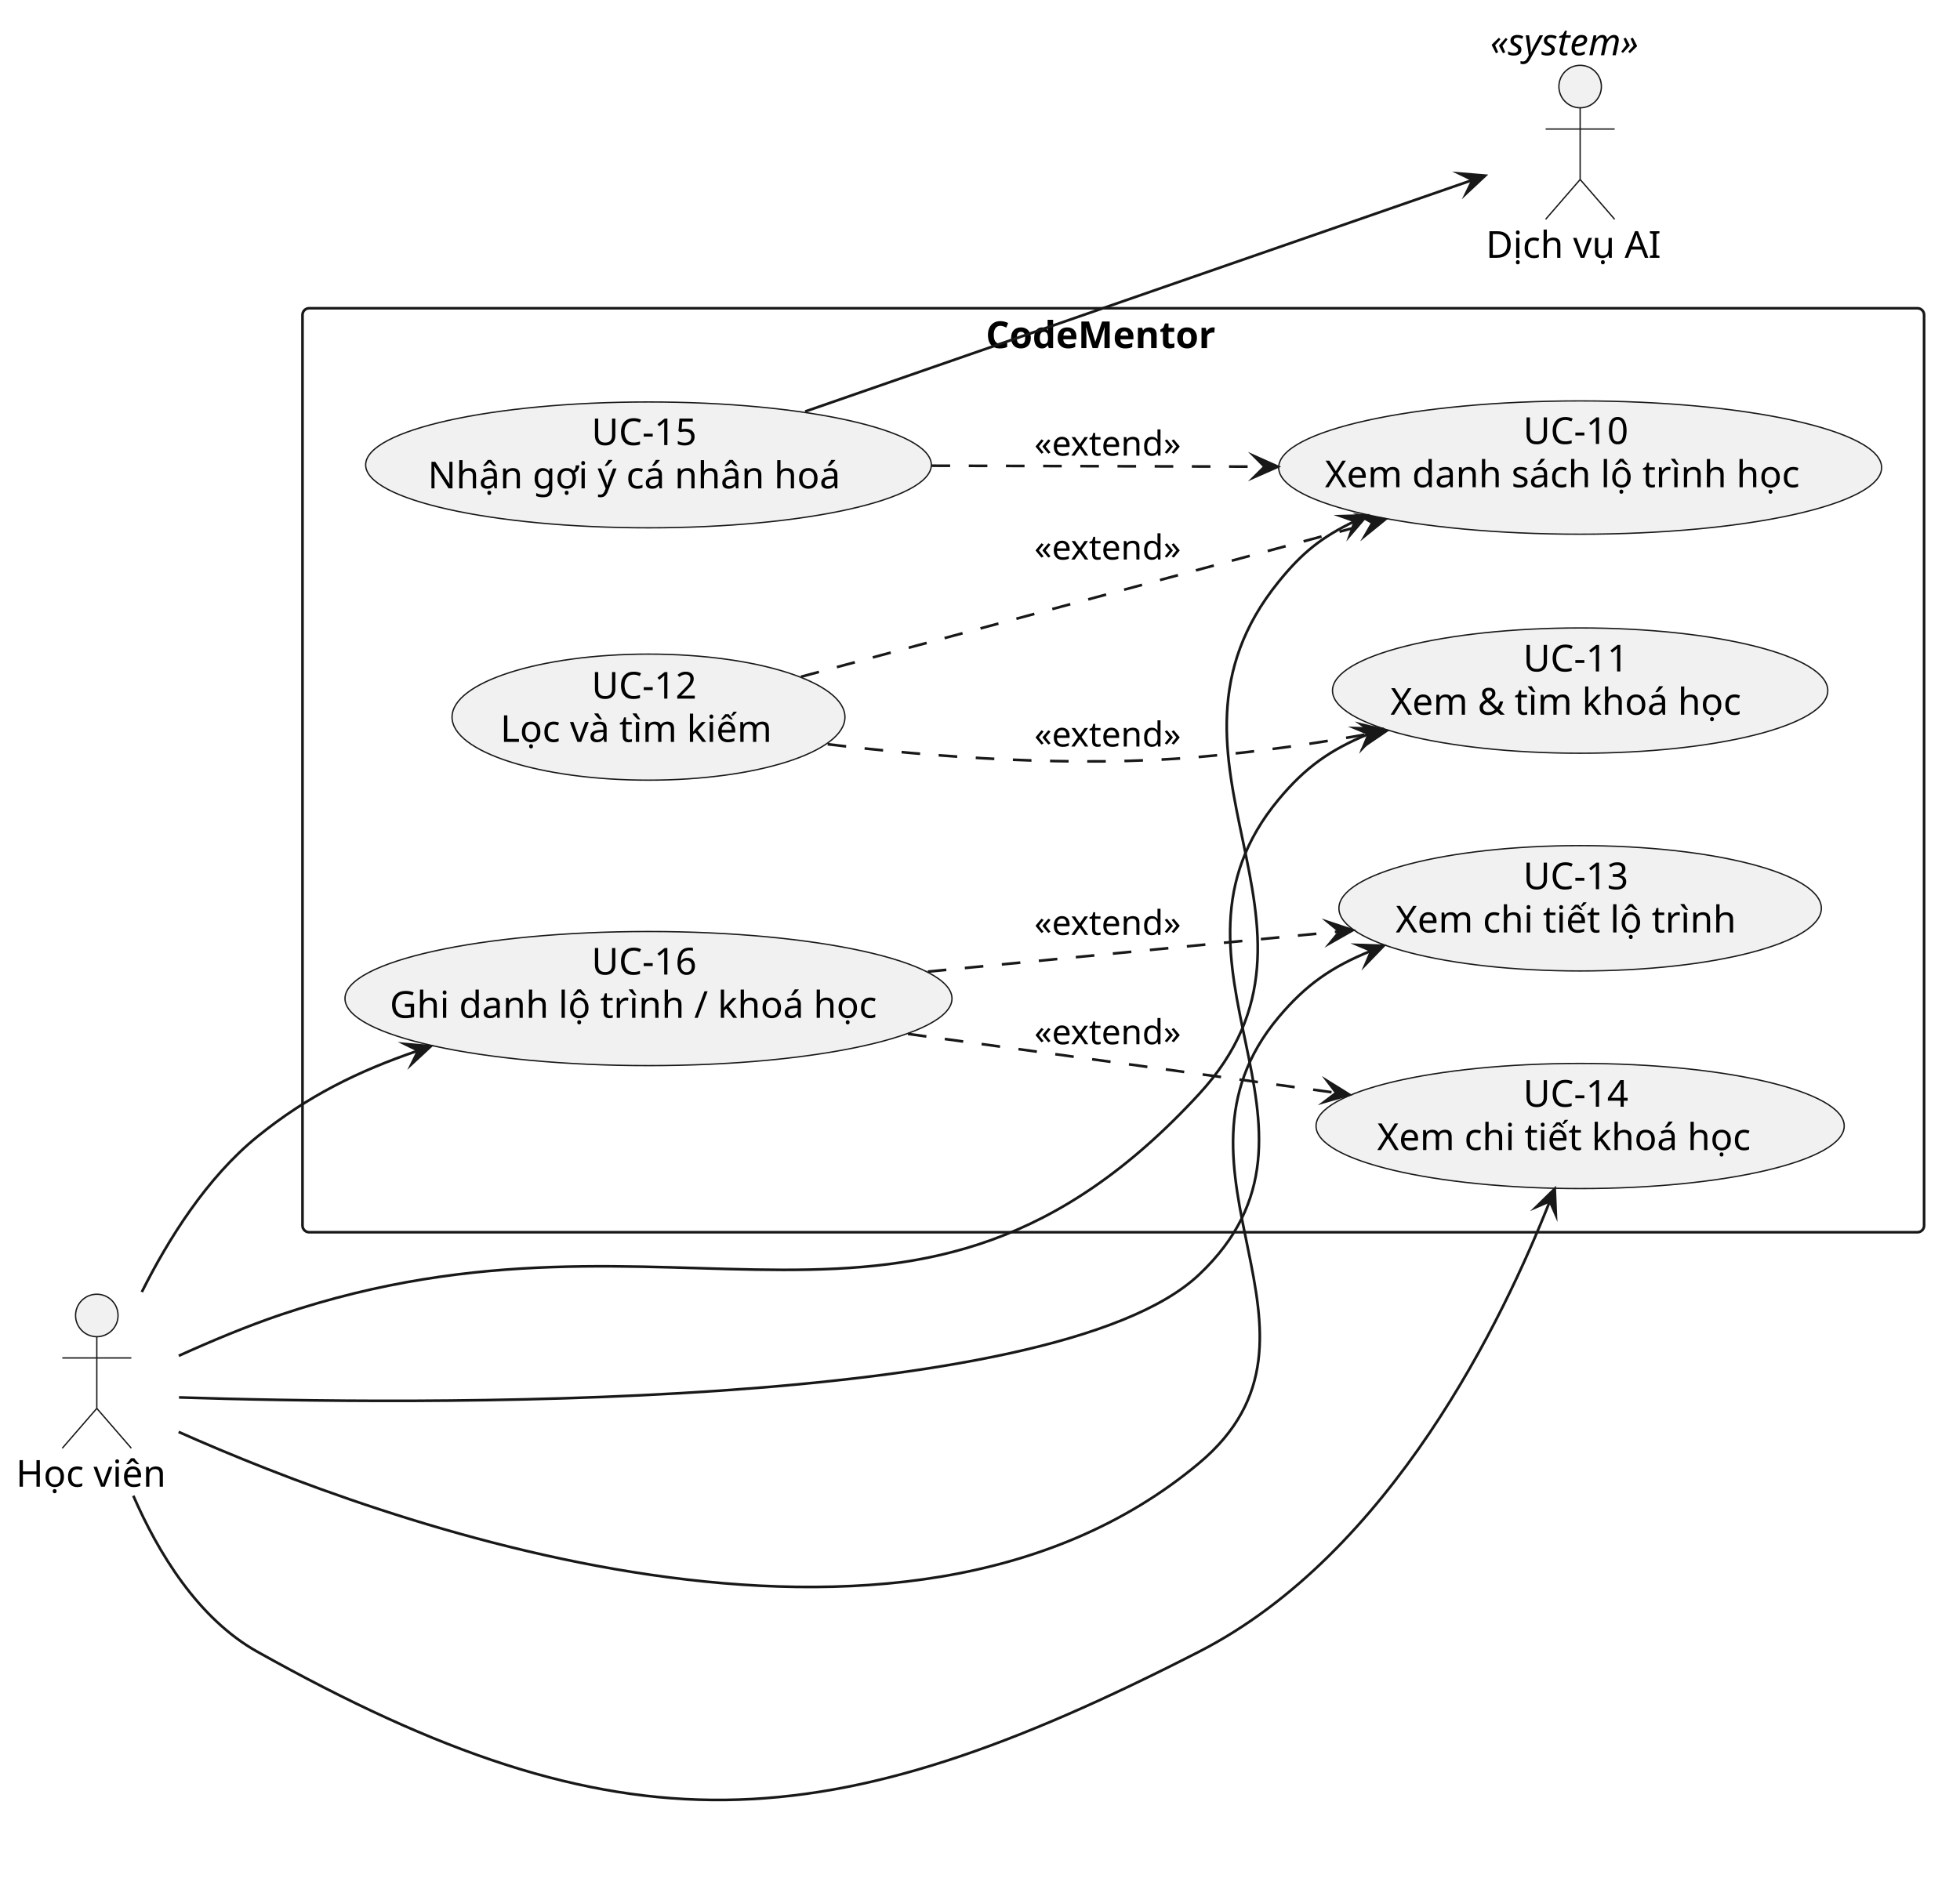
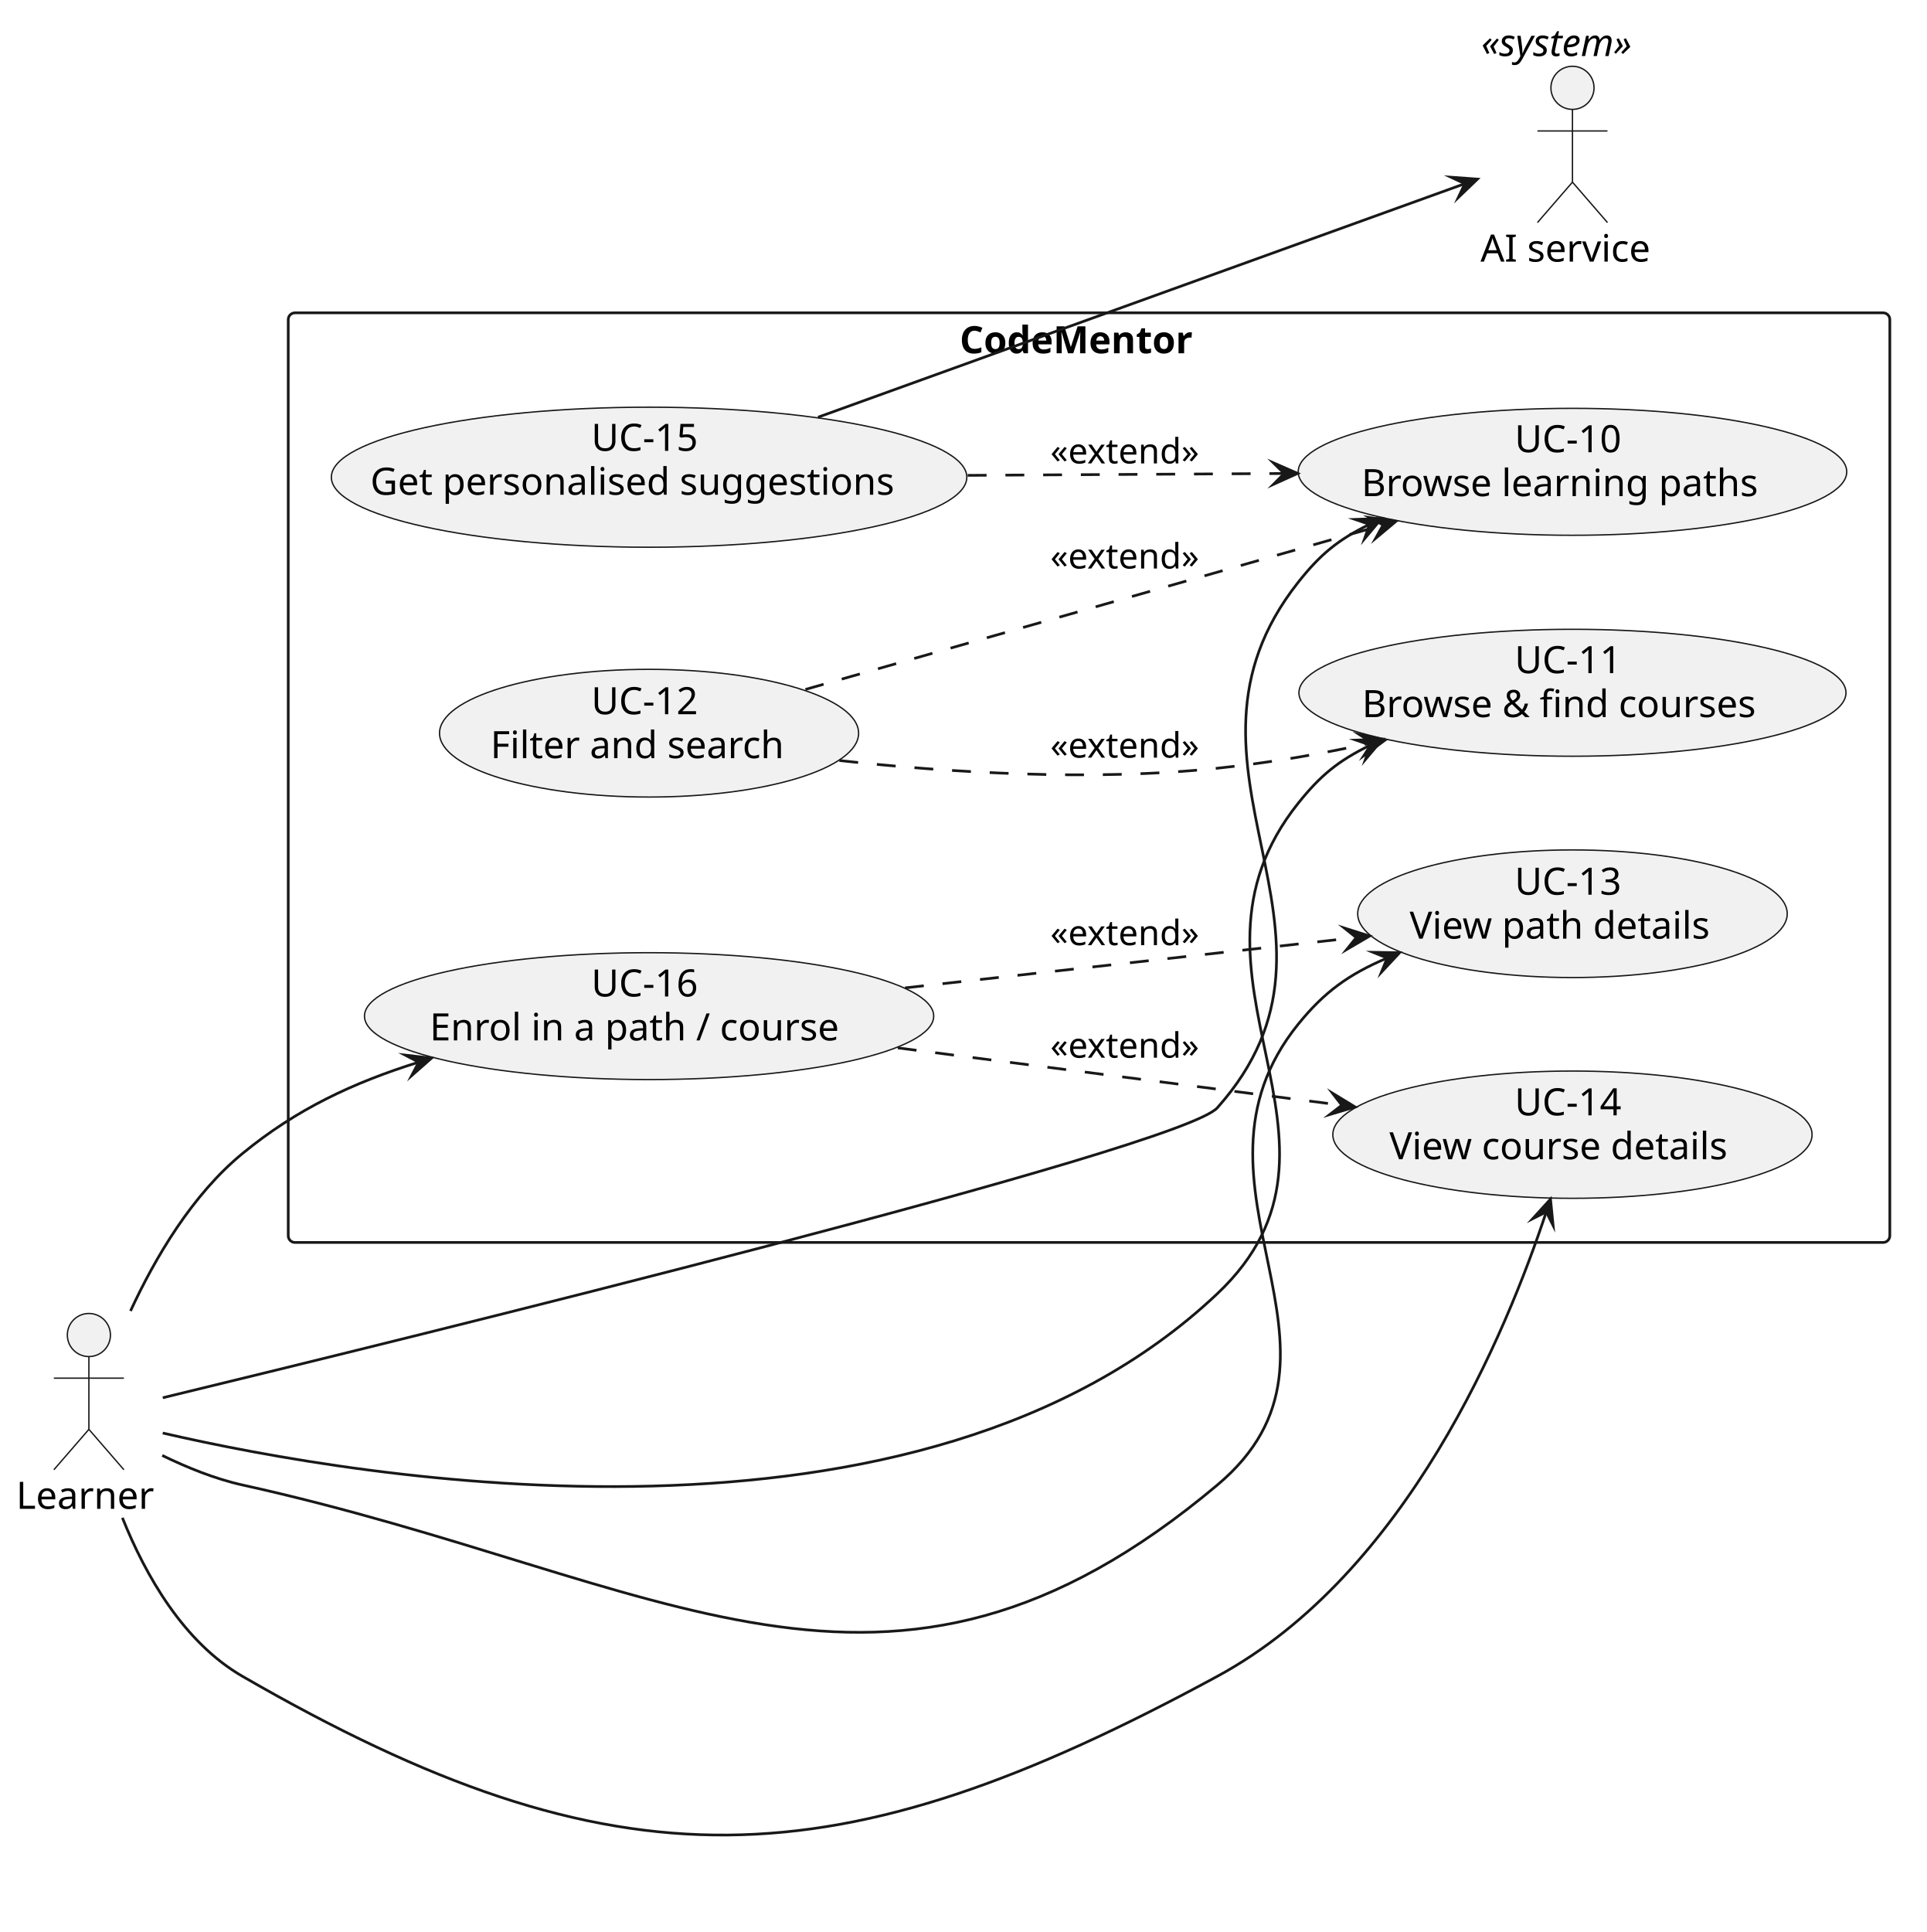
- <svg xmlns="http://www.w3.org/2000/svg" contentStyleType="text/css" data-diagram-type="DESCRIPTION" height="714px" preserveAspectRatio="none" style="width:738px;height:714px;background:#FFFFFF;" version="1.1" viewBox="0 0 738 714" width="738px" zoomAndPan="magnify">
+ <svg xmlns="http://www.w3.org/2000/svg" version="1.1" data-diagram-type="DESCRIPTION" style="width:715px;height:717px;background:#FFFFFF;" width="715px" height="717px" viewBox="0 0 715 717" zoomAndPan="magnify" preserveAspectRatio="none" contentStyleType="text/css">
  <defs />
-   <g>
-     <g class="cluster" data-qualified-name="CodeMentor" data-source-line="4" id="ent0002">
-       <rect fill="none" height="348" rx="2.5" ry="2.5" style="stroke:#181818;stroke-width:1;" width="610.58" x="113.9" y="116.092" />
-       <text fill="#000000" font-family="sans-serif" font-size="14" font-weight="700" lengthAdjust="spacing" textLength="96.018" x="371.181" y="131.087">CodeMentor</text>
+   <g font-family="sans-serif" lengthAdjust="spacing">
+     <g class="cluster" data-qualified-name="CodeMentor" id="ent0002" data-source-line="4">
+       <rect x="106.99" y="116.102" width="594.49" height="345" fill="none" style="stroke:#181818;stroke-width:1;" rx="2.5" ry="2.5" />
+       <text x="356.226" y="131.097" fill="#000" font-size="14" textLength="96.018" font-weight="700">CodeMentor</text>
    </g>
-     <g class="entity" data-qualified-name="CodeMentor.UC10" data-source-line="5" id="ent0003">
-       <ellipse cx="594.974" cy="176.095" fill="#F1F1F1" rx="113.514" ry="25.103" style="stroke:#181818;stroke-width:0.5;" />
-       <text fill="#000000" font-family="sans-serif" font-size="14" lengthAdjust="spacing" textLength="42.889" x="573.53" y="167.209">UC-10</text>
-       <text fill="#000000" font-family="sans-serif" font-size="14" lengthAdjust="spacing" textLength="192.22" x="498.864" y="183.506">Xem danh sách lộ trình học</text>
+     <g class="entity" data-qualified-name="CodeMentor.UC10" id="ent0003" data-source-line="5">
+       <ellipse cx="583.684" cy="175.098" rx="101.804" ry="23.556" fill="#F1F1F1" style="stroke:#181818;stroke-width:0.5;" />
+       <text x="562.239" y="167.829" fill="#000" font-size="14" textLength="42.889">UC-10</text>
+       <text x="505.351" y="184.125" fill="#000" font-size="14" textLength="156.666">Browse learning paths</text>
    </g>
-     <g class="entity" data-qualified-name="CodeMentor.UC11" data-source-line="6" id="ent0004">
-       <ellipse cx="594.968" cy="260.095" fill="#F1F1F1" rx="93.248" ry="23.594" style="stroke:#181818;stroke-width:0.5;" />
-       <text fill="#000000" font-family="sans-serif" font-size="14" lengthAdjust="spacing" textLength="42.889" x="573.524" y="252.888">UC-11</text>
-       <text fill="#000000" font-family="sans-serif" font-size="14" lengthAdjust="spacing" textLength="142.837" x="523.55" y="269.185">Xem &amp; tìm khoá học</text>
+     <g class="entity" data-qualified-name="CodeMentor.UC11" id="ent0004" data-source-line="6">
+       <ellipse cx="583.679" cy="257.099" rx="101.529" ry="23.557" fill="#F1F1F1" style="stroke:#181818;stroke-width:0.5;" />
+       <text x="562.234" y="249.831" fill="#000" font-size="14" textLength="42.889">UC-11</text>
+       <text x="505.568" y="266.128" fill="#000" font-size="14" textLength="156.222">Browse &amp; find courses</text>
    </g>
-     <g class="entity" data-qualified-name="CodeMentor.UC12" data-source-line="7" id="ent0005">
-       <ellipse cx="244.18" cy="270.09" fill="#F1F1F1" rx="73.97" ry="23.738" style="stroke:#181818;stroke-width:0.5;" />
-       <text fill="#000000" font-family="sans-serif" font-size="14" lengthAdjust="spacing" textLength="42.889" x="222.735" y="263.118">UC-12</text>
-       <text fill="#000000" font-family="sans-serif" font-size="14" lengthAdjust="spacing" textLength="111.542" x="188.409" y="279.415">Lọc và tìm kiếm</text>
+     <g class="entity" data-qualified-name="CodeMentor.UC12" id="ent0005" data-source-line="7">
+       <ellipse cx="240.927" cy="272.102" rx="77.777" ry="23.7" fill="#F1F1F1" style="stroke:#181818;stroke-width:0.5;" />
+       <text x="219.483" y="265.068" fill="#000" font-size="14" textLength="42.889">UC-12</text>
+       <text x="182.056" y="281.365" fill="#000" font-size="14" textLength="117.742">Filter and search</text>
    </g>
-     <g class="entity" data-qualified-name="CodeMentor.UC13" data-source-line="8" id="ent0006">
-       <ellipse cx="594.968" cy="342.088" fill="#F1F1F1" rx="90.828" ry="23.606" style="stroke:#181818;stroke-width:0.5;" />
-       <text fill="#000000" font-family="sans-serif" font-size="14" lengthAdjust="spacing" textLength="42.889" x="573.524" y="334.902">UC-13</text>
-       <text fill="#000000" font-family="sans-serif" font-size="14" lengthAdjust="spacing" textLength="138.92" x="525.508" y="351.199">Xem chi tiết lộ trình</text>
+     <g class="entity" data-qualified-name="CodeMentor.UC13" id="ent0006" data-source-line="8">
+       <ellipse cx="583.679" cy="339.105" rx="79.719" ry="23.683" fill="#F1F1F1" style="stroke:#181818;stroke-width:0.5;" />
+       <text x="562.235" y="332.043" fill="#000" font-size="14" textLength="42.889">UC-13</text>
+       <text x="523.229" y="348.34" fill="#000" font-size="14" textLength="120.9">View path details</text>
    </g>
-     <g class="entity" data-qualified-name="CodeMentor.UC14" data-source-line="9" id="ent0007">
-       <ellipse cx="594.968" cy="424.087" fill="#F1F1F1" rx="99.438" ry="23.565" style="stroke:#181818;stroke-width:0.5;" />
-       <text fill="#000000" font-family="sans-serif" font-size="14" lengthAdjust="spacing" textLength="42.889" x="573.524" y="416.834">UC-14</text>
-       <text fill="#000000" font-family="sans-serif" font-size="14" lengthAdjust="spacing" textLength="152.845" x="518.546" y="433.13">Xem chi tiết khoá học</text>
+     <g class="entity" data-qualified-name="CodeMentor.UC14" id="ent0007" data-source-line="9">
+       <ellipse cx="583.675" cy="421.099" rx="88.945" ry="23.617" fill="#F1F1F1" style="stroke:#181818;stroke-width:0.5;" />
+       <text x="562.231" y="413.931" fill="#000" font-size="14" textLength="42.889">UC-14</text>
+       <text x="515.74" y="430.228" fill="#000" font-size="14" textLength="135.871">View course details</text>
    </g>
-     <g class="entity" data-qualified-name="CodeMentor.UC15" data-source-line="10" id="ent0008">
-       <ellipse cx="244.178" cy="175.091" fill="#F1F1F1" rx="106.498" ry="23.7" style="stroke:#181818;stroke-width:0.5;" />
-       <text fill="#000000" font-family="sans-serif" font-size="14" lengthAdjust="spacing" textLength="42.889" x="222.734" y="167.638">UC-15</text>
-       <text fill="#000000" font-family="sans-serif" font-size="14" lengthAdjust="spacing" textLength="166.168" x="161.094" y="183.935">Nhận gợi ý cá nhân hoá</text>
+     <g class="entity" data-qualified-name="CodeMentor.UC15" id="ent0008" data-source-line="10">
+       <ellipse cx="240.932" cy="177.1" rx="117.942" ry="25.988" fill="#F1F1F1" style="stroke:#181818;stroke-width:0.5;" />
+       <text x="219.488" y="167.312" fill="#000" font-size="14" textLength="42.889">UC-15</text>
+       <text x="137.456" y="183.609" fill="#000" font-size="14" textLength="206.951">Get personalised suggestions</text>
    </g>
-     <g class="entity" data-qualified-name="CodeMentor.UC16" data-source-line="11" id="ent0009">
-       <ellipse cx="244.177" cy="376.087" fill="#F1F1F1" rx="114.277" ry="25.255" style="stroke:#181818;stroke-width:0.5;" />
-       <text fill="#000000" font-family="sans-serif" font-size="14" lengthAdjust="spacing" textLength="42.889" x="222.732" y="367.046">UC-16</text>
-       <text fill="#000000" font-family="sans-serif" font-size="14" lengthAdjust="spacing" textLength="194.838" x="146.758" y="383.343">Ghi danh lộ trình / khoá học</text>
+     <g class="entity" data-qualified-name="CodeMentor.UC16" id="ent0009" data-source-line="11">
+       <ellipse cx="240.935" cy="377.104" rx="105.645" ry="23.542" fill="#F1F1F1" style="stroke:#181818;stroke-width:0.5;" />
+       <text x="219.49" y="369.812" fill="#000" font-size="14" textLength="42.889">UC-16</text>
+       <text x="159.502" y="386.109" fill="#000" font-size="14" textLength="162.866">Enrol in a path / course</text>
    </g>
-     <g class="entity" data-qualified-name="Learner" data-source-line="2" id="ent0001">
-       <ellipse cx="36.451" cy="495.442" fill="#F1F1F1" rx="8" ry="8" style="stroke:#181818;stroke-width:0.5;" />
-       <path d="M36.451,503.442 L36.451,530.442 M23.451,511.442 L49.451,511.442 M36.451,530.442 L23.451,545.442 M36.451,530.442 L49.451,545.442" fill="none" style="stroke:#181818;stroke-width:0.5;" />
-       <text fill="#000000" font-family="sans-serif" font-size="14" lengthAdjust="spacing" textLength="60.901" x="6" y="559.937">Học viên</text>
+     <g class="entity" data-qualified-name="Learner" id="ent0001" data-source-line="2">
+       <ellipse cx="32.995" cy="495.452" rx="8" ry="8" fill="#F1F1F1" style="stroke:#181818;stroke-width:0.5;" />
+       <path d="M32.995,503.452 L32.995,530.452 M19.995,511.452 L45.995,511.452 M32.995,530.452 L19.995,545.452 M32.995,530.452 L45.995,545.452" style="stroke:#181818;stroke-width:0.5;" fill="none" />
+       <text x="6" y="559.947" fill="#000" font-size="14" textLength="53.99">Learner</text>
    </g>
-     <g class="entity" data-qualified-name="AI" data-source-line="20" id="ent0015">
-       <ellipse cx="594.972" cy="32.599" fill="#F1F1F1" rx="8" ry="8" style="stroke:#181818;stroke-width:0.5;" />
-       <path d="M594.972,40.599 L594.972,67.599 M581.972,48.599 L607.972,48.599 M594.972,67.599 L581.972,82.599 M594.972,67.599 L607.972,82.599" fill="none" style="stroke:#181818;stroke-width:0.5;" />
-       <text fill="#000000" font-family="sans-serif" font-size="14" lengthAdjust="spacing" textLength="71.005" x="559.47" y="97.094">Dịch vụ AI</text>
-       <text fill="#000000" font-family="sans-serif" font-size="14" font-style="italic" lengthAdjust="spacing" textLength="67.744" x="561.1" y="20.797">«system»</text>
+     <g class="entity" data-qualified-name="AI" id="ent0015" data-source-line="20">
+       <ellipse cx="583.682" cy="32.599" rx="8" ry="8" fill="#F1F1F1" style="stroke:#181818;stroke-width:0.5;" />
+       <path d="M583.682,40.599 L583.682,67.599 M570.682,48.599 L596.682,48.599 M583.682,67.599 L570.682,82.599 M583.682,67.599 L596.682,82.599" style="stroke:#181818;stroke-width:0.5;" fill="none" />
+       <text x="549.53" y="97.094" fill="#000" font-size="14" textLength="68.305">AI service</text>
+       <text x="549.81" y="20.797" fill="#000" font-size="14" textLength="67.744" font-style="italic">«system»</text>
    </g>
-     <g class="link" data-entity-1="ent0005" data-entity-2="ent0003" data-link-type="dependency" data-source-line="13" id="lnk10">
-       <path d="M301.6,254.892 C361.47,238.752 451.422,214.513 516.752,196.903" fill="none" id="UC12-to-UC10" style="stroke:#181818;stroke-width:1;stroke-dasharray:7,7;" />
-       <polygon fill="#181818" points="521.58,195.602,511.849,194.082,516.752,196.903,513.931,201.806,521.58,195.602" style="stroke:#181818;stroke-width:1;stroke-linejoin:miter;stroke-miterlimit:10;" />
-       <text fill="#000000" font-family="sans-serif" font-size="13" lengthAdjust="spacing" textLength="61.185" x="389.45" y="210.739">«extend»</text>
+     <g class="link" data-entity-1="ent0005" data-entity-2="ent0003" id="lnk10" data-source-line="13" data-link-type="dependency">
+       <path d="M298.97,255.862 C359.5,238.632 450.151,212.831 513.381,194.831" style="stroke:#181818;stroke-width:1;stroke-dasharray:7,7;" fill="none" id="UC12-to-UC10" />
+       <polygon points="518.19,193.462,508.439,192.079,513.381,194.831,510.629,199.773,518.19,193.462" fill="#181818" style="stroke:#181818;stroke-width:1;stroke-linejoin:miter;stroke-miterlimit:10;" />
+       <text x="389.87" y="210.979" fill="#000" font-size="13" textLength="61.185">«extend»</text>
    </g>
-     <g class="link" data-entity-1="ent0005" data-entity-2="ent0004" data-link-type="dependency" data-source-line="14" id="lnk11">
-       <path d="M311.64,280.302 C352.08,285.182 404.77,289.162 451.45,285.092 C474.6,283.082 494.71,280.151 517.23,276.081" fill="none" id="UC12-to-UC11" style="stroke:#181818;stroke-width:1;stroke-dasharray:7,7;" />
-       <polygon fill="#181818" points="522.15,275.192,512.582,272.856,517.23,276.081,514.005,280.729,522.15,275.192" style="stroke:#181818;stroke-width:1;stroke-linejoin:miter;stroke-miterlimit:10;" />
-       <text fill="#000000" font-family="sans-serif" font-size="13" lengthAdjust="spacing" textLength="61.185" x="389.45" y="281.159">«extend»</text>
+     <g class="link" data-entity-1="ent0005" data-entity-2="ent0004" id="lnk11" data-source-line="14" data-link-type="dependency">
+       <path d="M311.56,282.242 C352.5,286.742 405.21,290.042 451.87,285.102 C472.31,282.942 489.363,279.979 509.323,275.659" style="stroke:#181818;stroke-width:1;stroke-dasharray:7,7;" fill="none" id="UC12-to-UC11" />
+       <polygon points="514.21,274.602,504.568,272.596,509.323,275.659,506.26,280.415,514.21,274.602" fill="#181818" style="stroke:#181818;stroke-width:1;stroke-linejoin:miter;stroke-miterlimit:10;" />
+       <text x="389.87" y="281.169" fill="#000" font-size="13" textLength="61.185">«extend»</text>
    </g>
-     <g class="link" data-entity-1="ent0008" data-entity-2="ent0003" data-link-type="dependency" data-source-line="15" id="lnk12">
-       <path d="M350.77,175.402 C391.98,175.512 434.28,175.637 476.15,175.757" fill="none" id="UC15-to-UC10" style="stroke:#181818;stroke-width:1;stroke-dasharray:7,7;" />
-       <polygon fill="#181818" points="481.15,175.772,472.161,171.746,476.15,175.757,472.139,179.746,481.15,175.772" style="stroke:#181818;stroke-width:1;stroke-linejoin:miter;stroke-miterlimit:10;" />
-       <text fill="#000000" font-family="sans-serif" font-size="13" lengthAdjust="spacing" textLength="61.185" x="389.45" y="171.599">«extend»</text>
+     <g class="link" data-entity-1="ent0008" data-entity-2="ent0003" id="lnk12" data-source-line="15" data-link-type="dependency">
+       <path d="M359.2,176.412 C399.05,176.182 438.2,175.952 476.67,175.722" style="stroke:#181818;stroke-width:1;stroke-dasharray:7,7;" fill="none" id="UC15-to-UC10" />
+       <polygon points="481.67,175.692,472.646,171.746,476.67,175.722,472.694,179.745,481.67,175.692" fill="#181818" style="stroke:#181818;stroke-width:1;stroke-linejoin:miter;stroke-miterlimit:10;" />
+       <text x="389.87" y="171.989" fill="#000" font-size="13" textLength="61.185">«extend»</text>
    </g>
-     <g class="link" data-entity-1="ent0009" data-entity-2="ent0006" data-link-type="dependency" data-source-line="16" id="lnk13">
-       <path d="M349.35,365.942 C400.44,360.962 456.204,355.527 504.374,350.827" fill="none" id="UC16-to-UC13" style="stroke:#181818;stroke-width:1;stroke-dasharray:7,7;" />
-       <polygon fill="#181818" points="509.35,350.342,500.004,347.235,504.374,350.827,500.781,355.197,509.35,350.342" style="stroke:#181818;stroke-width:1;stroke-linejoin:miter;stroke-miterlimit:10;" />
-       <text fill="#000000" font-family="sans-serif" font-size="13" lengthAdjust="spacing" textLength="61.185" x="389.45" y="352.119">«extend»</text>
+     <g class="link" data-entity-1="ent0009" data-entity-2="ent0006" id="lnk13" data-source-line="16" data-link-type="dependency">
+       <path d="M335.94,366.622 C390.31,360.552 452.791,353.586 503.421,347.936" style="stroke:#181818;stroke-width:1;stroke-dasharray:7,7;" fill="none" id="UC16-to-UC13" />
+       <polygon points="508.39,347.382,499.002,344.405,503.421,347.936,499.889,352.355,508.39,347.382" fill="#181818" style="stroke:#181818;stroke-width:1;stroke-linejoin:miter;stroke-miterlimit:10;" />
+       <text x="389.87" y="350.769" fill="#000" font-size="13" textLength="61.185">«extend»</text>
    </g>
-     <g class="link" data-entity-1="ent0009" data-entity-2="ent0007" data-link-type="dependency" data-source-line="17" id="lnk14">
-       <path d="M341.87,389.402 C393.99,396.572 452.787,404.67 503.137,411.6" fill="none" id="UC16-to-UC14" style="stroke:#181818;stroke-width:1;stroke-dasharray:7,7;" />
-       <polygon fill="#181818" points="508.09,412.282,499.719,407.092,503.137,411.6,498.629,415.017,508.09,412.282" style="stroke:#181818;stroke-width:1;stroke-linejoin:miter;stroke-miterlimit:10;" />
-       <text fill="#000000" font-family="sans-serif" font-size="13" lengthAdjust="spacing" textLength="61.185" x="389.45" y="393.289">«extend»</text>
+     <g class="link" data-entity-1="ent0009" data-entity-2="ent0007" id="lnk14" data-source-line="17" data-link-type="dependency">
+       <path d="M333.25,388.892 C386.18,395.732 447.231,403.612 498.051,410.172" style="stroke:#181818;stroke-width:1;stroke-dasharray:7,7;" fill="none" id="UC16-to-UC14" />
+       <polygon points="503.01,410.812,494.596,405.692,498.051,410.172,493.572,413.627,503.01,410.812" fill="#181818" style="stroke:#181818;stroke-width:1;stroke-linejoin:miter;stroke-miterlimit:10;" />
+       <text x="389.87" y="392.539" fill="#000" font-size="13" textLength="61.185">«extend»</text>
    </g>
-     <g class="link" data-entity-1="ent0001" data-entity-2="ent0003" data-link-type="dependency" data-source-line="22" id="lnk16">
-       <path d="M67.32,510.632 C79.15,505.262 92.99,499.442 105.9,495.092 C255.61,444.752 344.41,528.242 451.45,412.092 C510.28,348.262 426.87,286.592 481.45,219.092 C490.2,208.282 497.479,202.339 510.149,196.279" fill="none" id="Learner-to-UC10" style="stroke:#181818;stroke-width:1;" />
-       <polygon fill="#181818" points="514.66,194.122,504.815,194.397,510.149,196.279,508.267,201.614,514.66,194.122" style="stroke:#181818;stroke-width:1;stroke-linejoin:miter;stroke-miterlimit:10;" />
+     <g class="link" data-entity-1="ent0001" data-entity-2="ent0003" id="lnk16" data-source-line="22" data-link-type="dependency">
+       <path d="M60.42,518.732 C150.16,496.992 438.36,426.252 451.87,411.102 C510.26,345.672 427.52,284.912 481.87,216.102 C489.96,205.872 496.508,200.377 508.338,194.597" style="stroke:#181818;stroke-width:1;" fill="none" id="Learner-to-UC10" />
+       <polygon points="512.83,192.402,502.988,192.759,508.338,194.597,506.5,199.947,512.83,192.402" fill="#181818" style="stroke:#181818;stroke-width:1;stroke-linejoin:miter;stroke-miterlimit:10;" />
    </g>
-     <g class="link" data-entity-1="ent0001" data-entity-2="ent0004" data-link-type="dependency" data-source-line="23" id="lnk17">
-       <path d="M67.4,526.302 C153.03,529.102 396.25,532.202 451.45,480.092 C510.12,424.732 429.88,363.122 481.45,301.092 C491.49,289.022 500.765,282.413 515.385,276.403" fill="none" id="Learner-to-UC11" style="stroke:#181818;stroke-width:1;" />
-       <polygon fill="#181818" points="520.01,274.502,510.165,274.224,515.385,276.403,513.207,281.623,520.01,274.502" style="stroke:#181818;stroke-width:1;stroke-linejoin:miter;stroke-miterlimit:10;" />
+     <g class="link" data-entity-1="ent0001" data-entity-2="ent0004" id="lnk17" data-source-line="23" data-link-type="dependency">
+       <path d="M60.4,531.822 C133.66,548.742 341.32,584.622 451.87,480.102 C511.45,423.782 430.71,362.162 481.87,298.102 C490.07,287.842 496.741,282.313 508.681,276.523" style="stroke:#181818;stroke-width:1;" fill="none" id="Learner-to-UC11" />
+       <polygon points="513.18,274.342,503.337,274.67,508.681,276.523,506.827,281.868,513.18,274.342" fill="#181818" style="stroke:#181818;stroke-width:1;stroke-linejoin:miter;stroke-miterlimit:10;" />
    </g>
-     <g class="link" data-entity-1="ent0001" data-entity-2="ent0006" data-link-type="dependency" data-source-line="24" id="lnk18">
-       <path d="M67.26,539.302 C141.83,572.542 338.53,645.642 451.45,551.092 C509.61,502.402 432.65,441.152 481.45,383.092 C491.76,370.842 501.403,364.123 516.343,358.093" fill="none" id="Learner-to-UC13" style="stroke:#181818;stroke-width:1;" />
-       <polygon fill="#181818" points="520.98,356.222,511.137,355.881,516.343,358.093,514.131,363.3,520.98,356.222" style="stroke:#181818;stroke-width:1;stroke-linejoin:miter;stroke-miterlimit:10;" />
+     <g class="link" data-entity-1="ent0001" data-entity-2="ent0006" id="lnk18" data-source-line="24" data-link-type="dependency">
+       <path d="M60.22,540.142 C69.34,544.582 79.84,548.862 89.99,551.102 C247.04,585.782 328.71,654.542 451.87,551.102 C510.96,501.482 433.41,440.142 481.87,380.102 C491.55,368.122 500.677,361.564 514.897,355.534" style="stroke:#181818;stroke-width:1;" fill="none" id="Learner-to-UC13" />
+       <polygon points="519.5,353.582,509.653,353.413,514.897,355.534,512.776,360.778,519.5,353.582" fill="#181818" style="stroke:#181818;stroke-width:1;stroke-linejoin:miter;stroke-miterlimit:10;" />
    </g>
-     <g class="link" data-entity-1="ent0001" data-entity-2="ent0007" data-link-type="dependency" data-source-line="25" id="lnk19">
-       <path d="M50.2,563.342 C59.52,584.732 74.5,609.552 96.9,622.092 C234.39,699.082 311.21,693.942 451.45,622.092 C524.02,584.922 566.192,496.341 583.572,452.382" fill="none" id="Learner-to-UC14" style="stroke:#181818;stroke-width:1;" />
-       <polygon fill="#181818" points="585.41,447.732,578.381,454.631,583.572,452.382,585.821,457.572,585.41,447.732" style="stroke:#181818;stroke-width:1;stroke-linejoin:miter;stroke-miterlimit:10;" />
+     <g class="link" data-entity-1="ent0001" data-entity-2="ent0007" id="lnk19" data-source-line="25" data-link-type="dependency">
+       <path d="M45.43,563.282 C54,584.642 68.1,609.462 89.99,622.102 C229.28,702.522 310.49,698.782 451.87,622.102 C522.33,583.892 559.217,494.238 573.957,449.758" style="stroke:#181818;stroke-width:1;" fill="none" id="Learner-to-UC14" />
+       <polygon points="575.53,445.012,568.902,452.297,573.957,449.758,576.496,454.813,575.53,445.012" fill="#181818" style="stroke:#181818;stroke-width:1;stroke-linejoin:miter;stroke-miterlimit:10;" />
    </g>
-     <g class="link" data-entity-1="ent0001" data-entity-2="ent0009" data-link-type="dependency" data-source-line="26" id="lnk20">
-       <path d="M53.39,486.622 C63.33,466.762 77.88,443.522 96.9,428.092 C115.74,412.822 134.689,403.47 157.469,395.68" fill="none" id="Learner-to-UC16" style="stroke:#181818;stroke-width:1;" />
-       <polygon fill="#181818" points="162.2,394.062,152.39,393.189,157.469,395.68,154.978,400.759,162.2,394.062" style="stroke:#181818;stroke-width:1;stroke-linejoin:miter;stroke-miterlimit:10;" />
+     <g class="link" data-entity-1="ent0001" data-entity-2="ent0009" id="lnk20" data-source-line="26" data-link-type="dependency">
+       <path d="M48.44,486.532 C57.64,466.642 71.36,443.402 89.99,428.102 C110.07,411.612 130.989,401.836 155.409,394.186" style="stroke:#181818;stroke-width:1;" fill="none" id="Learner-to-UC16" />
+       <polygon points="160.18,392.692,150.396,391.565,155.409,394.186,152.787,399.199,160.18,392.692" fill="#181818" style="stroke:#181818;stroke-width:1;stroke-linejoin:miter;stroke-miterlimit:10;" />
    </g>
-     <g class="link" data-entity-1="ent0008" data-entity-2="ent0015" data-link-type="dependency" data-source-line="27" id="lnk21">
-       <path d="M303.17,154.982 C376.19,129.642 494.616,88.561 554.486,67.79" fill="none" id="UC15-to-AI" style="stroke:#181818;stroke-width:1;" />
-       <polygon fill="#181818" points="559.21,66.152,549.396,65.323,554.486,67.79,552.018,72.881,559.21,66.152" style="stroke:#181818;stroke-width:1;stroke-linejoin:miter;stroke-miterlimit:10;" />
+     <g class="link" data-entity-1="ent0008" data-entity-2="ent0015" id="lnk21" data-source-line="27" data-link-type="dependency">
+       <path d="M303.64,154.832 C375.37,128.932 486.497,88.819 543.717,68.169" style="stroke:#181818;stroke-width:1;" fill="none" id="UC15-to-AI" />
+       <polygon points="548.42,66.472,538.597,65.764,543.717,68.169,541.312,73.289,548.42,66.472" fill="#181818" style="stroke:#181818;stroke-width:1;stroke-linejoin:miter;stroke-miterlimit:10;" />
    </g>
  </g>
</svg>
